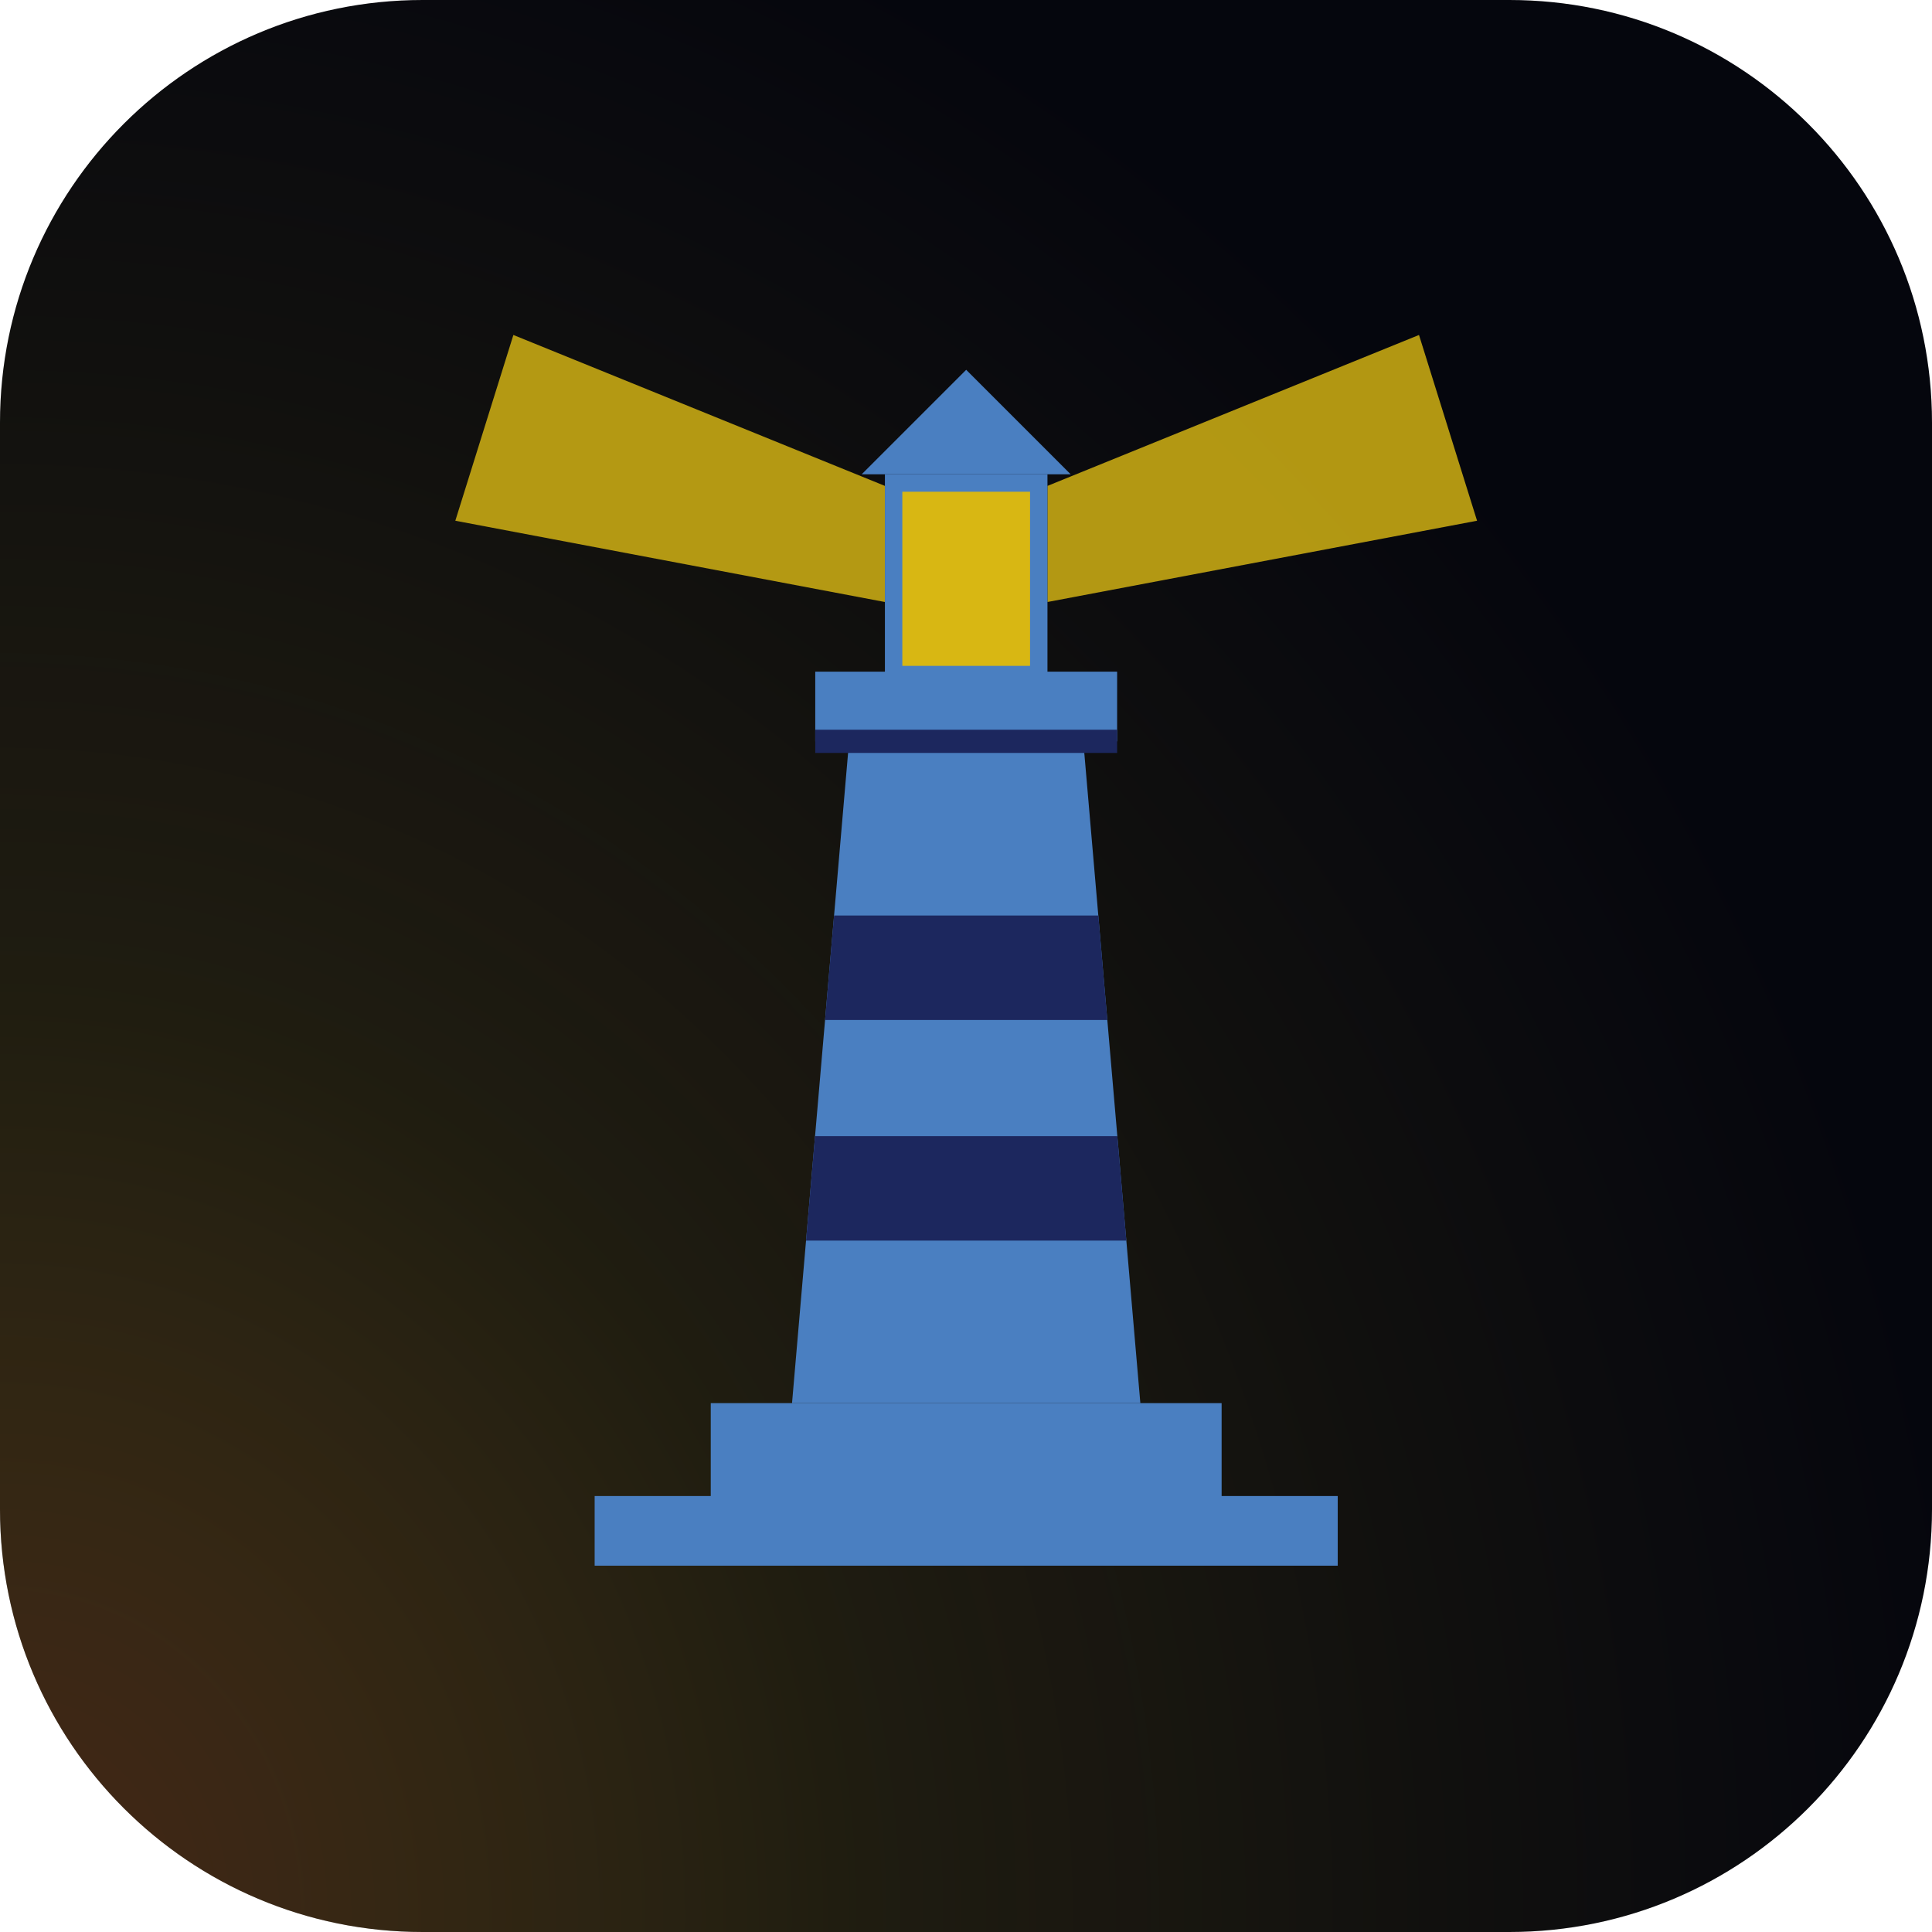
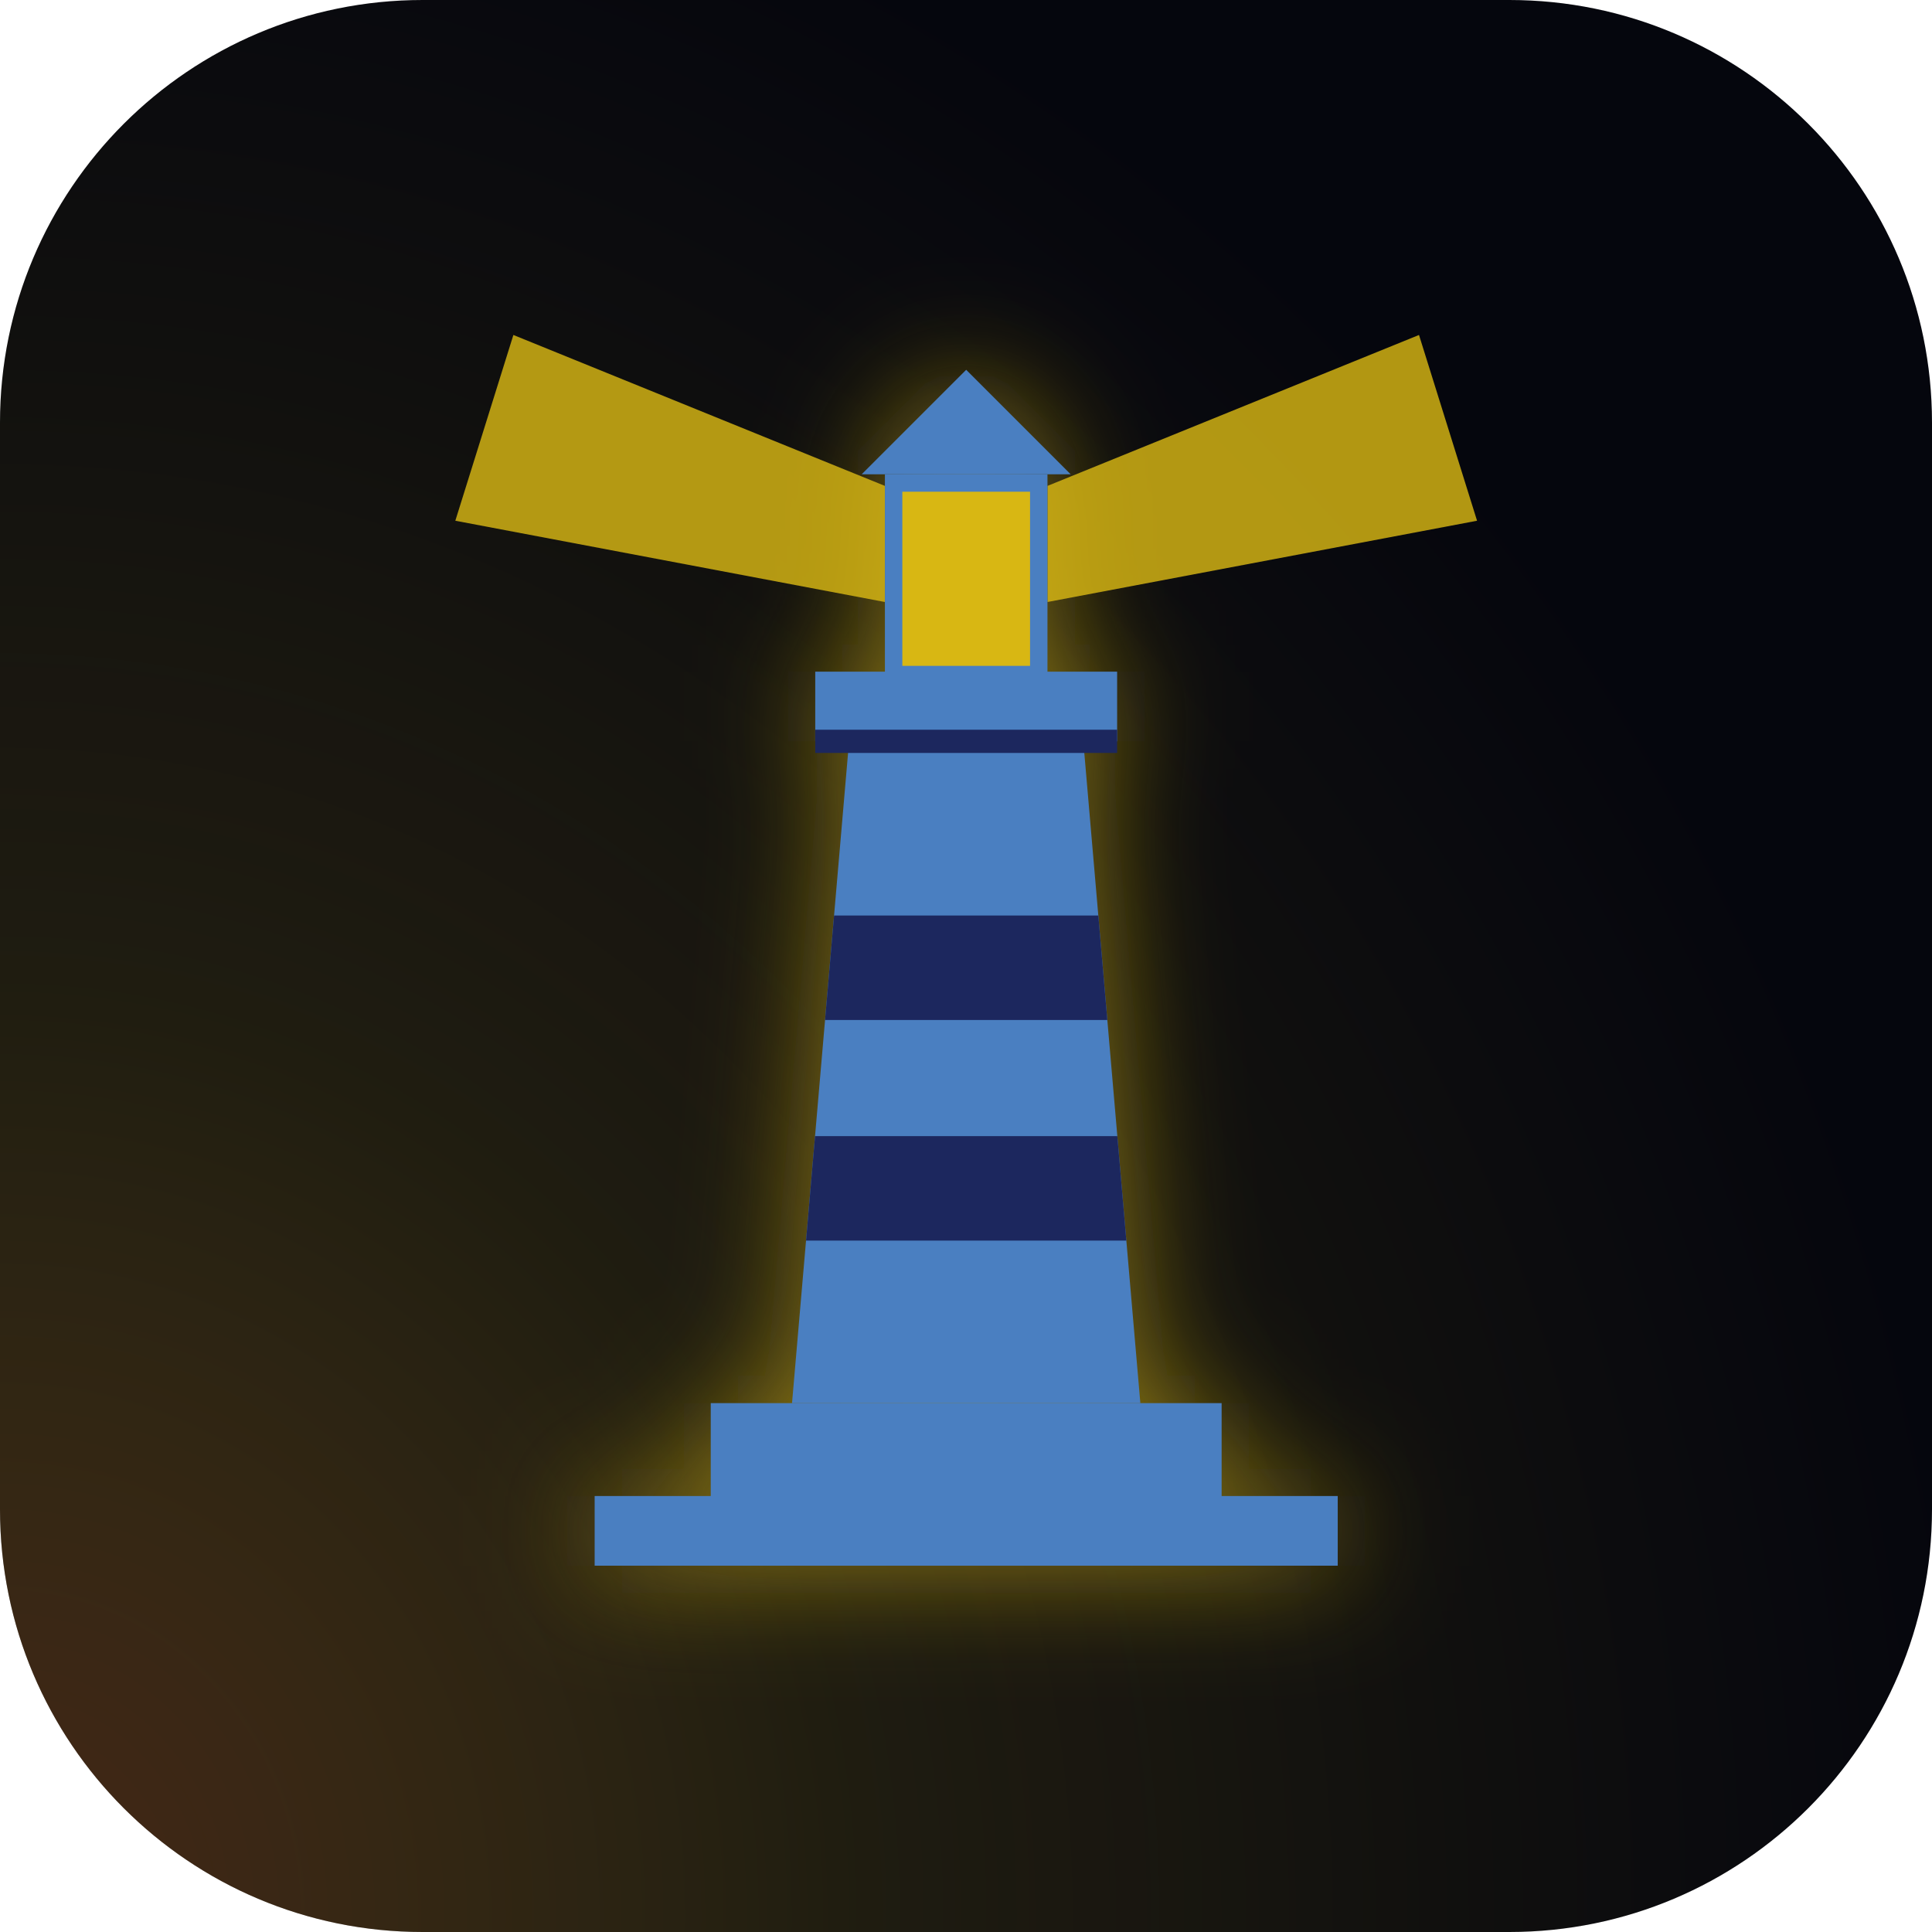
<svg xmlns="http://www.w3.org/2000/svg" viewBox="0 0 512 512">
  <rect width="512" height="512" rx="112" fill="#05060d" />
  <defs>
    <radialGradient id="candle" gradientUnits="userSpaceOnUse" cx="0" cy="0" r="1" gradientTransform="translate(0 512) scale(560 620)">
      <stop offset="0" stop-color="#c96a2b" stop-opacity="0.32" />
      <stop offset=".4" stop-color="#e6c62a" stop-opacity="0.120" />
      <stop offset=".68" stop-color="#e6c62a" stop-opacity="0.051" />
      <stop offset=".94" stop-color="#e6c62a" stop-opacity="0" />
    </radialGradient>
  </defs>
  <rect width="512" height="512" rx="112" fill="url(#candle)" />
  <svg x="102.2" y="58.0" width="307.7" height="400" viewBox="0 0 100 130">
+     <defs>
+       <filter id="blur" x="-40%" y="-40%" width="180%" height="180%">
+         <feGaussianBlur stdDeviation="5" />
+       </filter>
+     </defs>
+     <g filter="url(#blur)" opacity="0.6" fill="#d8b713">
+       <rect x="18" y="110" width="64" height="6" />
+       <rect x="28" y="102" width="44" height="9" />
+       <polygon points="35,102 65,102 60,44 40,44" />
+       <rect x="37" y="39" width="26" height="6" />
+       <rect x="43" y="22" width="14" height="18" />
+       <polygon points="41,22 59,22 50,13" />
+     </g>
    <defs>
      <clipPath id="tower">
        <polygon points="35,102 65,102 60,44 40,44" />
      </clipPath>
    </defs>
    <polygon points="43,23 43,33 6,26 11,10" fill="#d8b713" opacity="0.82" />
    <polygon points="57,23 57,33 94,26 89,10" fill="#d8b713" opacity="0.82" />
    <rect x="18" y="110" width="64" height="6" fill="#4a7fc1" />
    <rect x="28" y="102" width="44" height="9" fill="#4a7fc1" />
    <polygon points="35,102 65,102 60,44 40,44" fill="#4a7fc1" />
    <rect x="0" y="60" width="100" height="9" fill="#1c275e" clip-path="url(#tower)" />
    <rect x="0" y="79" width="100" height="9" fill="#1c275e" clip-path="url(#tower)" />
    <rect x="37" y="39" width="26" height="6" fill="#4a7fc1" />
    <rect x="37" y="44" width="26" height="2" fill="#1c275e" />
    <rect x="43" y="22" width="14" height="18" fill="#4a7fc1" />
    <rect x="44.5" y="23.5" width="11" height="15" fill="#d8b713" />
    <polygon points="41,22 59,22 50,13" fill="#4a7fc1" />
  </svg>
</svg>
